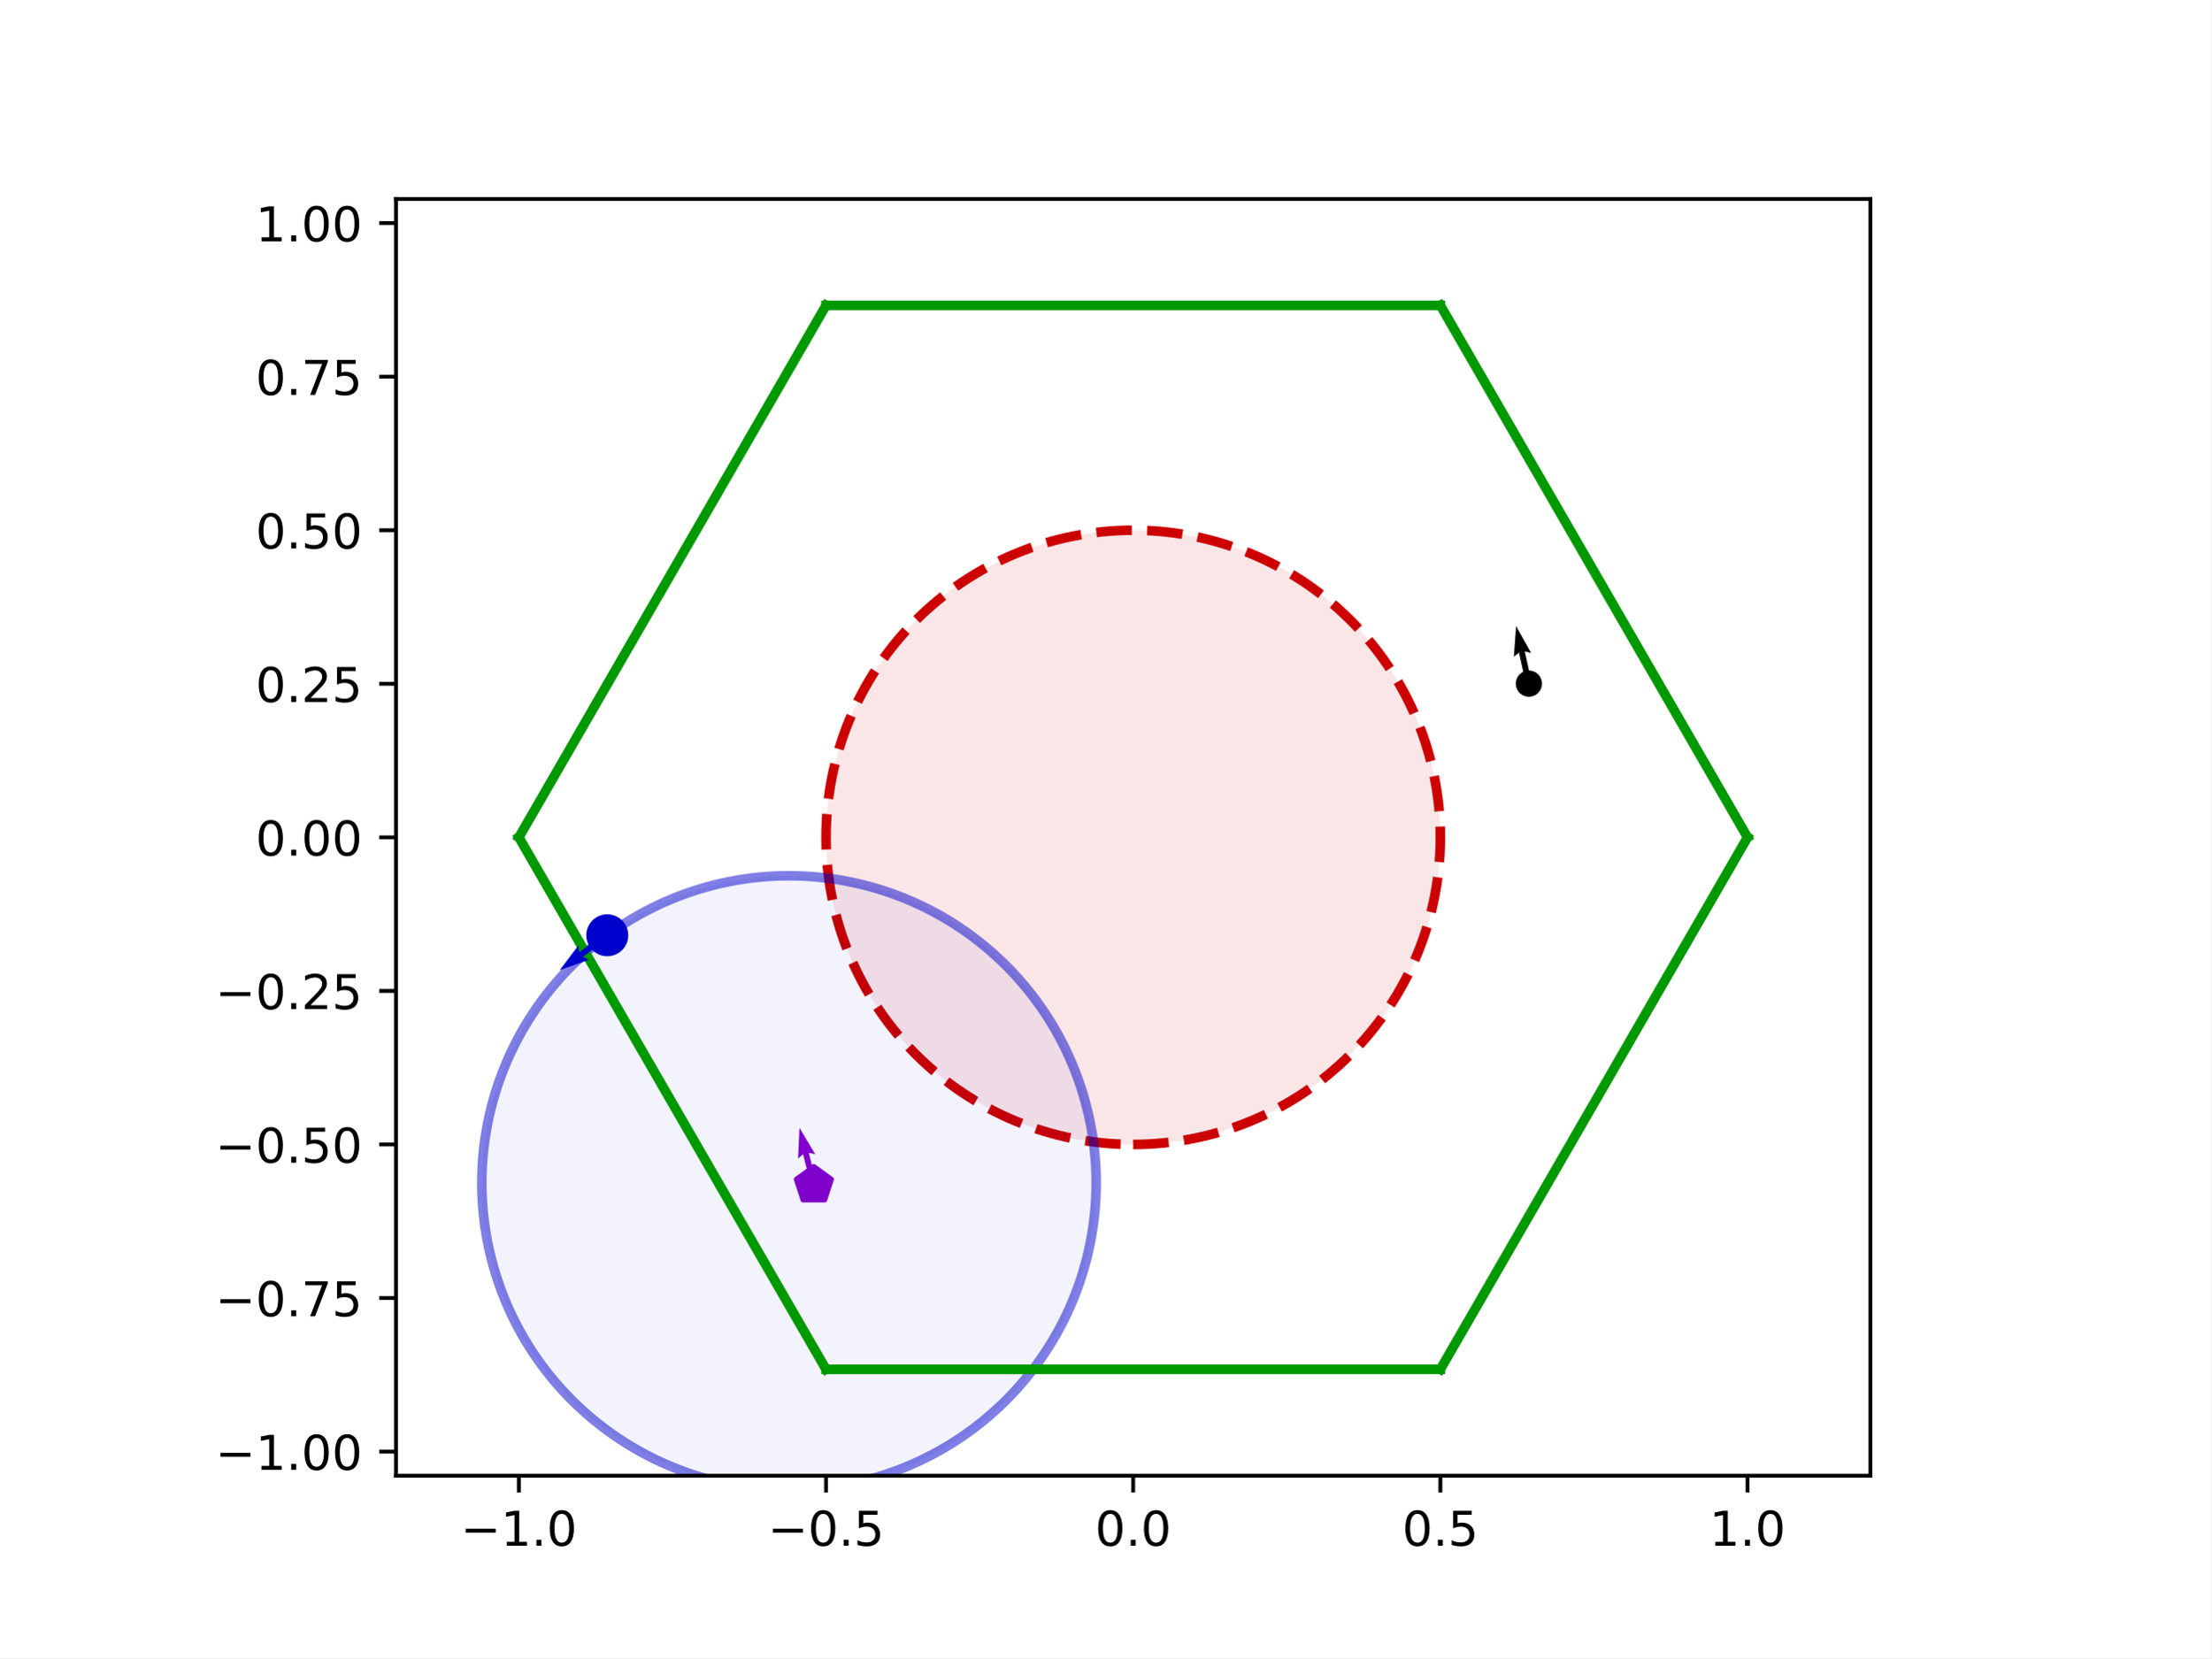
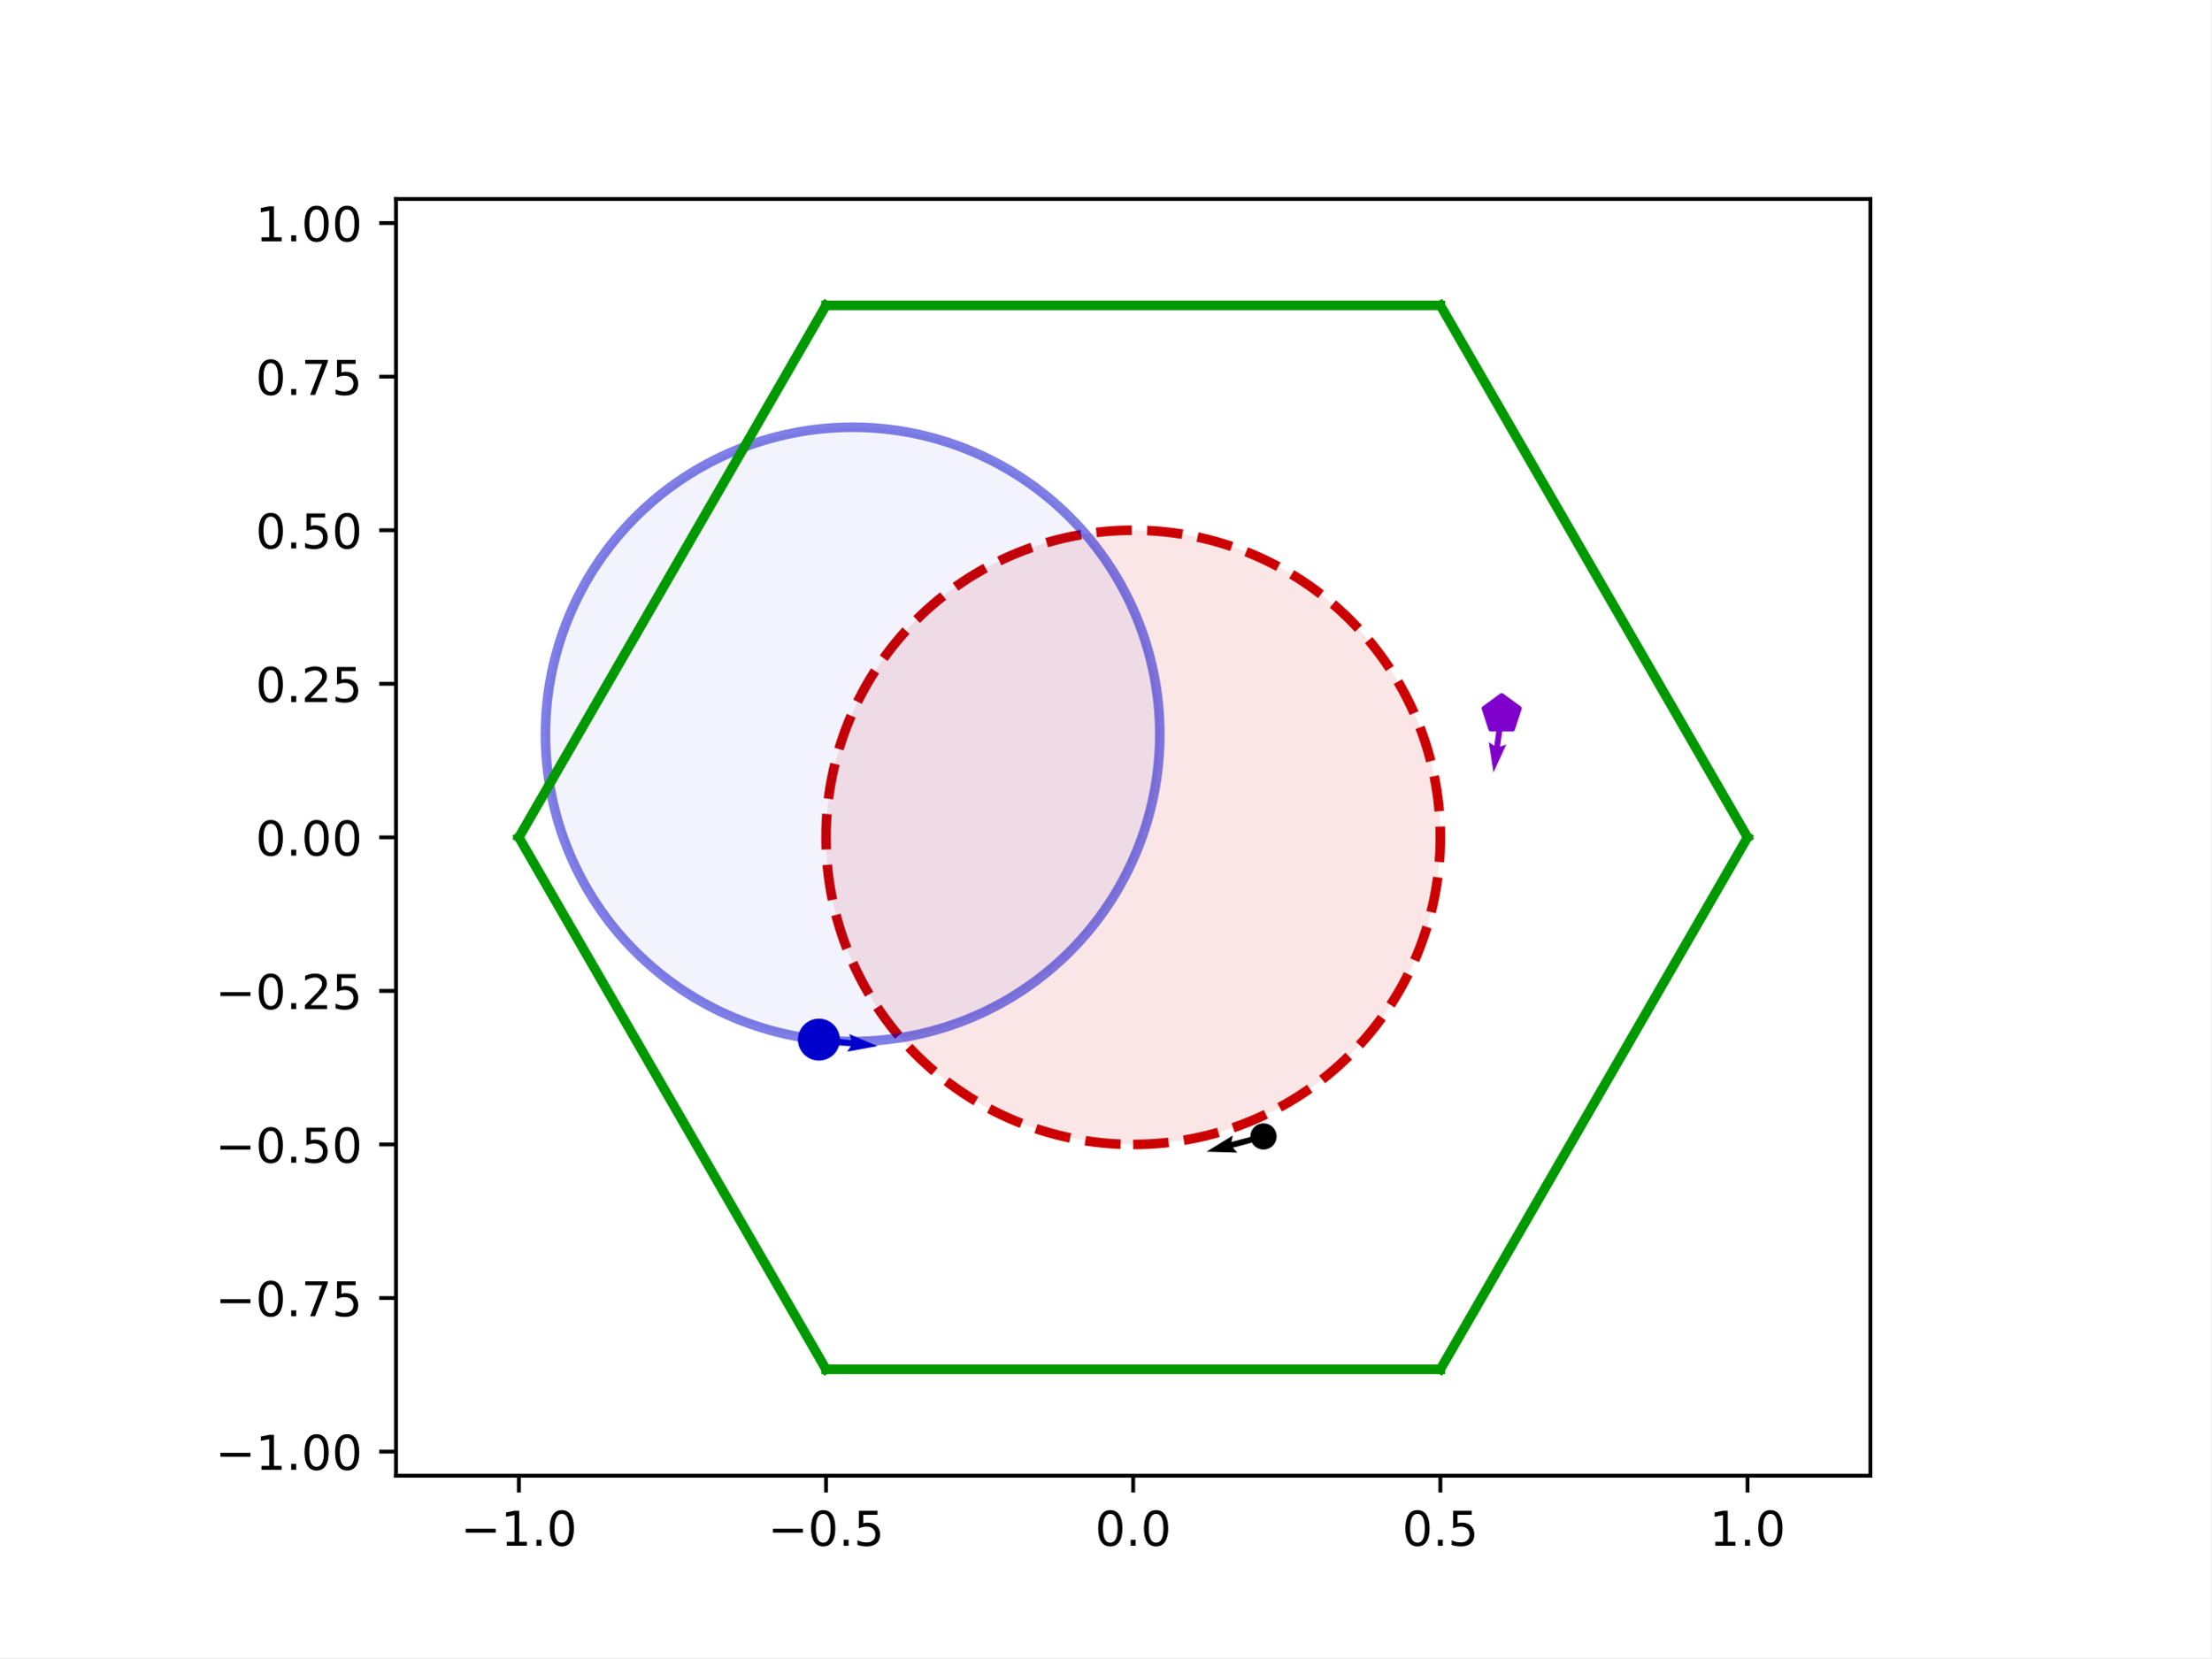
<svg xmlns="http://www.w3.org/2000/svg" xmlns:xlink="http://www.w3.org/1999/xlink" height="345.6pt" version="1.1" viewBox="0 0 460.8 345.6" width="460.8pt">
  <defs>
    <style type="text/css">
*{stroke-linecap:butt;stroke-linejoin:round;}
  </style>
  </defs>
  <g id="figure_1">
    <g id="patch_1">
      <path d="M 0 345.6  L 460.8 345.6  L 460.8 0  L 0 0  z " style="fill:#ffffff;" />
    </g>
    <g id="axes_1">
      <g id="patch_2">
        <path d="M 82.52 307.584  L 389.8 307.584  L 389.8 41.472  L 82.52 41.472  z " style="fill:#ffffff;" />
      </g>
      <g id="patch_3">
-         <path clip-path="url(#pa5d13173cd)" d="M 236.16 238.545  C 253.137 238.545 269.422 231.799 281.427 219.795  C 293.431 207.79 300.177 191.505 300.177 174.528  C 300.177 157.551 293.431 141.266 281.427 129.261  C 269.422 117.257 253.137 110.511 236.16 110.511  C 219.183 110.511 202.898 117.257 190.893 129.261  C 178.889 141.266 172.143 157.551 172.143 174.528  C 172.143 191.505 178.889 207.79 190.893 219.795  C 202.898 231.799 219.183 238.545 236.16 238.545  z " style="fill:#cc0000;fill-opacity:0.1;stroke:#cc0000;stroke-dasharray:7.4,3.2;stroke-dashoffset:0;stroke-linejoin:miter;stroke-width:2;" />
+         <path clip-path="url(#p91037da6b0)" d="M 236.16 238.545  C 253.137 238.545 269.422 231.799 281.427 219.795  C 293.431 207.79 300.177 191.505 300.177 174.528  C 300.177 157.551 293.431 141.266 281.427 129.261  C 269.422 117.257 253.137 110.511 236.16 110.511  C 219.183 110.511 202.898 117.257 190.893 129.261  C 178.889 141.266 172.143 157.551 172.143 174.528  C 172.143 191.505 178.889 207.79 190.893 219.795  C 202.898 231.799 219.183 238.545 236.16 238.545  z " style="fill:#cc0000;fill-opacity:0.1;stroke:#cc0000;stroke-dasharray:7.4,3.2;stroke-dashoffset:0;stroke-linejoin:miter;stroke-width:2;" />
      </g>
      <g id="patch_4">
-         <path clip-path="url(#pa5d13173cd)" d="M 164.426 310.567  C 181.403 310.567 197.687 303.821 209.692 291.817  C 221.697 279.812 228.442 263.527 228.442 246.55  C 228.442 229.573 221.697 213.288 209.692 201.283  C 197.687 189.279 181.403 182.533 164.426 182.533  C 147.448 182.533 131.164 189.279 119.159 201.283  C 107.154 213.288 100.409 229.573 100.409 246.55  C 100.409 263.527 107.154 279.812 119.159 291.817  C 131.164 303.821 147.448 310.567 164.426 310.567  z " style="fill:#0000cc;fill-opacity:0.05;stroke:#0000cc;stroke-linejoin:miter;stroke-opacity:0.5;stroke-width:2;" />
+         <path clip-path="url(#p91037da6b0)" d="M 177.687 217.079  C 194.665 217.079 210.949 210.334 222.954 198.329  C 234.959 186.324 241.704 170.04 241.704 153.062  C 241.704 136.085 234.959 119.801 222.954 107.796  C 210.949 95.791 194.665 89.046 177.687 89.046  C 160.71 89.046 144.426 95.791 132.421 107.796  C 120.416 119.801 113.671 136.085 113.671 153.062  C 113.671 170.04 120.416 186.324 132.421 198.329  C 144.426 210.334 160.71 217.079 177.687 217.079  z " style="fill:#0000cc;fill-opacity:0.05;stroke:#0000cc;stroke-linejoin:miter;stroke-opacity:0.5;stroke-width:2;" />
      </g>
      <g id="matplotlib.axis_1">
        <g id="xtick_1">
          <g id="line2d_1">
            <defs>
-               <path d="M 0 0  L 0 3.5  " id="m0382776be2" style="stroke:#000000;stroke-width:0.8;" />
-             </defs>
-             <g>
-               <use style="stroke:#000000;stroke-width:0.8;" x="108.127" xlink:href="#m0382776be2" y="307.584" />
+               <path d="M 0 0  L 0 3.5  " id="mbb53a6d3f8" style="stroke:#000000;stroke-width:0.8;" />
+             </defs>
+             <g>
+               <use style="stroke:#000000;stroke-width:0.8;" x="108.127" xlink:href="#mbb53a6d3f8" y="307.584" />
            </g>
          </g>
          <g id="text_1">
            <defs>
              <path d="M 10.594 35.5  L 73.188 35.5  L 73.188 27.203  L 10.594 27.203  z " id="DejaVuSans-8722" />
              <path d="M 12.406 8.297  L 28.516 8.297  L 28.516 63.922  L 10.984 60.406  L 10.984 69.391  L 28.422 72.906  L 38.281 72.906  L 38.281 8.297  L 54.391 8.297  L 54.391 0  L 12.406 0  z " id="DejaVuSans-49" />
              <path d="M 10.688 12.406  L 21 12.406  L 21 0  L 10.688 0  z " id="DejaVuSans-46" />
              <path d="M 31.781 66.406  Q 24.172 66.406 20.328 58.906  Q 16.5 51.422 16.5 36.375  Q 16.5 21.391 20.328 13.891  Q 24.172 6.391 31.781 6.391  Q 39.453 6.391 43.281 13.891  Q 47.125 21.391 47.125 36.375  Q 47.125 51.422 43.281 58.906  Q 39.453 66.406 31.781 66.406  z M 31.781 74.219  Q 44.047 74.219 50.516 64.516  Q 56.984 54.828 56.984 36.375  Q 56.984 17.969 50.516 8.266  Q 44.047 -1.422 31.781 -1.422  Q 19.531 -1.422 13.062 8.266  Q 6.594 17.969 6.594 36.375  Q 6.594 54.828 13.062 64.516  Q 19.531 74.219 31.781 74.219  z " id="DejaVuSans-48" />
            </defs>
            <g transform="translate(95.9854 322.1824)scale(0.1 -0.1)">
              <use xlink:href="#DejaVuSans-8722" />
              <use x="83.789" xlink:href="#DejaVuSans-49" />
              <use x="147.412" xlink:href="#DejaVuSans-46" />
              <use x="179.199" xlink:href="#DejaVuSans-48" />
            </g>
          </g>
        </g>
        <g id="xtick_2">
          <g id="line2d_2">
            <g>
-               <use style="stroke:#000000;stroke-width:0.8;" x="172.143" xlink:href="#m0382776be2" y="307.584" />
+               <use style="stroke:#000000;stroke-width:0.8;" x="172.143" xlink:href="#mbb53a6d3f8" y="307.584" />
            </g>
          </g>
          <g id="text_2">
            <defs>
              <path d="M 10.797 72.906  L 49.516 72.906  L 49.516 64.594  L 19.828 64.594  L 19.828 46.734  Q 21.969 47.469 24.109 47.828  Q 26.266 48.188 28.422 48.188  Q 40.625 48.188 47.75 41.5  Q 54.891 34.812 54.891 23.391  Q 54.891 11.625 47.562 5.094  Q 40.234 -1.422 26.906 -1.422  Q 22.312 -1.422 17.547 -0.641  Q 12.797 0.141 7.719 1.703  L 7.719 11.625  Q 12.109 9.234 16.797 8.062  Q 21.484 6.891 26.703 6.891  Q 35.156 6.891 40.078 11.328  Q 45.016 15.766 45.016 23.391  Q 45.016 31 40.078 35.438  Q 35.156 39.891 26.703 39.891  Q 22.75 39.891 18.812 39.016  Q 14.891 38.141 10.797 36.281  z " id="DejaVuSans-53" />
            </defs>
            <g transform="translate(160.002 322.1824)scale(0.1 -0.1)">
              <use xlink:href="#DejaVuSans-8722" />
              <use x="83.789" xlink:href="#DejaVuSans-48" />
              <use x="147.412" xlink:href="#DejaVuSans-46" />
              <use x="179.199" xlink:href="#DejaVuSans-53" />
            </g>
          </g>
        </g>
        <g id="xtick_3">
          <g id="line2d_3">
            <g>
-               <use style="stroke:#000000;stroke-width:0.8;" x="236.16" xlink:href="#m0382776be2" y="307.584" />
+               <use style="stroke:#000000;stroke-width:0.8;" x="236.16" xlink:href="#mbb53a6d3f8" y="307.584" />
            </g>
          </g>
          <g id="text_3">
            <g transform="translate(228.2084 322.1824)scale(0.1 -0.1)">
              <use xlink:href="#DejaVuSans-48" />
              <use x="63.623" xlink:href="#DejaVuSans-46" />
              <use x="95.41" xlink:href="#DejaVuSans-48" />
            </g>
          </g>
        </g>
        <g id="xtick_4">
          <g id="line2d_4">
            <g>
-               <use style="stroke:#000000;stroke-width:0.8;" x="300.177" xlink:href="#m0382776be2" y="307.584" />
+               <use style="stroke:#000000;stroke-width:0.8;" x="300.177" xlink:href="#mbb53a6d3f8" y="307.584" />
            </g>
          </g>
          <g id="text_4">
            <g transform="translate(292.225 322.1824)scale(0.1 -0.1)">
              <use xlink:href="#DejaVuSans-48" />
              <use x="63.623" xlink:href="#DejaVuSans-46" />
              <use x="95.41" xlink:href="#DejaVuSans-53" />
            </g>
          </g>
        </g>
        <g id="xtick_5">
          <g id="line2d_5">
            <g>
-               <use style="stroke:#000000;stroke-width:0.8;" x="364.193" xlink:href="#m0382776be2" y="307.584" />
+               <use style="stroke:#000000;stroke-width:0.8;" x="364.193" xlink:href="#mbb53a6d3f8" y="307.584" />
            </g>
          </g>
          <g id="text_5">
            <g transform="translate(356.2416 322.1824)scale(0.1 -0.1)">
              <use xlink:href="#DejaVuSans-49" />
              <use x="63.623" xlink:href="#DejaVuSans-46" />
              <use x="95.41" xlink:href="#DejaVuSans-48" />
            </g>
          </g>
        </g>
      </g>
      <g id="matplotlib.axis_2">
        <g id="ytick_1">
          <g id="line2d_6">
            <defs>
-               <path d="M 0 0  L -3.5 0  " id="m068e454c33" style="stroke:#000000;stroke-width:0.8;" />
-             </defs>
-             <g>
-               <use style="stroke:#000000;stroke-width:0.8;" x="82.52" xlink:href="#m068e454c33" y="302.561" />
+               <path d="M 0 0  L -3.5 0  " id="m40c92d8b8b" style="stroke:#000000;stroke-width:0.8;" />
+             </defs>
+             <g>
+               <use style="stroke:#000000;stroke-width:0.8;" x="82.52" xlink:href="#m40c92d8b8b" y="302.561" />
            </g>
          </g>
          <g id="text_6">
            <g transform="translate(44.87485 306.3604)scale(0.1 -0.1)">
              <use xlink:href="#DejaVuSans-8722" />
              <use x="83.789" xlink:href="#DejaVuSans-49" />
              <use x="147.412" xlink:href="#DejaVuSans-46" />
              <use x="179.199" xlink:href="#DejaVuSans-48" />
              <use x="242.822" xlink:href="#DejaVuSans-48" />
            </g>
          </g>
        </g>
        <g id="ytick_2">
          <g id="line2d_7">
            <g>
-               <use style="stroke:#000000;stroke-width:0.8;" x="82.52" xlink:href="#m068e454c33" y="270.553" />
+               <use style="stroke:#000000;stroke-width:0.8;" x="82.52" xlink:href="#m40c92d8b8b" y="270.553" />
            </g>
          </g>
          <g id="text_7">
            <defs>
              <path d="M 8.203 72.906  L 55.078 72.906  L 55.078 68.703  L 28.609 0  L 18.312 0  L 43.219 64.594  L 8.203 64.594  z " id="DejaVuSans-55" />
            </defs>
            <g transform="translate(44.87485 274.3521)scale(0.1 -0.1)">
              <use xlink:href="#DejaVuSans-8722" />
              <use x="83.789" xlink:href="#DejaVuSans-48" />
              <use x="147.412" xlink:href="#DejaVuSans-46" />
              <use x="179.199" xlink:href="#DejaVuSans-55" />
              <use x="242.822" xlink:href="#DejaVuSans-53" />
            </g>
          </g>
        </g>
        <g id="ytick_3">
          <g id="line2d_8">
            <g>
-               <use style="stroke:#000000;stroke-width:0.8;" x="82.52" xlink:href="#m068e454c33" y="238.545" />
+               <use style="stroke:#000000;stroke-width:0.8;" x="82.52" xlink:href="#m40c92d8b8b" y="238.545" />
            </g>
          </g>
          <g id="text_8">
            <g transform="translate(44.87485 242.3438)scale(0.1 -0.1)">
              <use xlink:href="#DejaVuSans-8722" />
              <use x="83.789" xlink:href="#DejaVuSans-48" />
              <use x="147.412" xlink:href="#DejaVuSans-46" />
              <use x="179.199" xlink:href="#DejaVuSans-53" />
              <use x="242.822" xlink:href="#DejaVuSans-48" />
            </g>
          </g>
        </g>
        <g id="ytick_4">
          <g id="line2d_9">
            <g>
-               <use style="stroke:#000000;stroke-width:0.8;" x="82.52" xlink:href="#m068e454c33" y="206.536" />
+               <use style="stroke:#000000;stroke-width:0.8;" x="82.52" xlink:href="#m40c92d8b8b" y="206.536" />
            </g>
          </g>
          <g id="text_9">
            <defs>
              <path d="M 19.188 8.297  L 53.609 8.297  L 53.609 0  L 7.328 0  L 7.328 8.297  Q 12.938 14.109 22.625 23.891  Q 32.328 33.688 34.812 36.531  Q 39.547 41.844 41.422 45.531  Q 43.312 49.219 43.312 52.781  Q 43.312 58.594 39.234 62.25  Q 35.156 65.922 28.609 65.922  Q 23.969 65.922 18.812 64.312  Q 13.672 62.703 7.812 59.422  L 7.812 69.391  Q 13.766 71.781 18.938 73  Q 24.125 74.219 28.422 74.219  Q 39.75 74.219 46.484 68.547  Q 53.219 62.891 53.219 53.422  Q 53.219 48.922 51.531 44.891  Q 49.859 40.875 45.406 35.406  Q 44.188 33.984 37.641 27.219  Q 31.109 20.453 19.188 8.297  z " id="DejaVuSans-50" />
            </defs>
            <g transform="translate(44.87485 210.3355)scale(0.1 -0.1)">
              <use xlink:href="#DejaVuSans-8722" />
              <use x="83.789" xlink:href="#DejaVuSans-48" />
              <use x="147.412" xlink:href="#DejaVuSans-46" />
              <use x="179.199" xlink:href="#DejaVuSans-50" />
              <use x="242.822" xlink:href="#DejaVuSans-53" />
            </g>
          </g>
        </g>
        <g id="ytick_5">
          <g id="line2d_10">
            <g>
-               <use style="stroke:#000000;stroke-width:0.8;" x="82.52" xlink:href="#m068e454c33" y="174.528" />
+               <use style="stroke:#000000;stroke-width:0.8;" x="82.52" xlink:href="#m40c92d8b8b" y="174.528" />
            </g>
          </g>
          <g id="text_10">
            <g transform="translate(53.25454 178.3272)scale(0.1 -0.1)">
              <use xlink:href="#DejaVuSans-48" />
              <use x="63.623" xlink:href="#DejaVuSans-46" />
              <use x="95.41" xlink:href="#DejaVuSans-48" />
              <use x="159.033" xlink:href="#DejaVuSans-48" />
            </g>
          </g>
        </g>
        <g id="ytick_6">
          <g id="line2d_11">
            <g>
-               <use style="stroke:#000000;stroke-width:0.8;" x="82.52" xlink:href="#m068e454c33" y="142.52" />
+               <use style="stroke:#000000;stroke-width:0.8;" x="82.52" xlink:href="#m40c92d8b8b" y="142.52" />
            </g>
          </g>
          <g id="text_11">
            <g transform="translate(53.25454 146.3189)scale(0.1 -0.1)">
              <use xlink:href="#DejaVuSans-48" />
              <use x="63.623" xlink:href="#DejaVuSans-46" />
              <use x="95.41" xlink:href="#DejaVuSans-50" />
              <use x="159.033" xlink:href="#DejaVuSans-53" />
            </g>
          </g>
        </g>
        <g id="ytick_7">
          <g id="line2d_12">
            <g>
-               <use style="stroke:#000000;stroke-width:0.8;" x="82.52" xlink:href="#m068e454c33" y="110.511" />
+               <use style="stroke:#000000;stroke-width:0.8;" x="82.52" xlink:href="#m40c92d8b8b" y="110.511" />
            </g>
          </g>
          <g id="text_12">
            <g transform="translate(53.25454 114.3106)scale(0.1 -0.1)">
              <use xlink:href="#DejaVuSans-48" />
              <use x="63.623" xlink:href="#DejaVuSans-46" />
              <use x="95.41" xlink:href="#DejaVuSans-53" />
              <use x="159.033" xlink:href="#DejaVuSans-48" />
            </g>
          </g>
        </g>
        <g id="ytick_8">
          <g id="line2d_13">
            <g>
-               <use style="stroke:#000000;stroke-width:0.8;" x="82.52" xlink:href="#m068e454c33" y="78.503" />
+               <use style="stroke:#000000;stroke-width:0.8;" x="82.52" xlink:href="#m40c92d8b8b" y="78.503" />
            </g>
          </g>
          <g id="text_13">
            <g transform="translate(53.25454 82.30232)scale(0.1 -0.1)">
              <use xlink:href="#DejaVuSans-48" />
              <use x="63.623" xlink:href="#DejaVuSans-46" />
              <use x="95.41" xlink:href="#DejaVuSans-55" />
              <use x="159.033" xlink:href="#DejaVuSans-53" />
            </g>
          </g>
        </g>
        <g id="ytick_9">
          <g id="line2d_14">
            <g>
-               <use style="stroke:#000000;stroke-width:0.8;" x="82.52" xlink:href="#m068e454c33" y="46.495" />
+               <use style="stroke:#000000;stroke-width:0.8;" x="82.52" xlink:href="#m40c92d8b8b" y="46.495" />
            </g>
          </g>
          <g id="text_14">
            <g transform="translate(53.25454 50.29402)scale(0.1 -0.1)">
              <use xlink:href="#DejaVuSans-49" />
              <use x="63.623" xlink:href="#DejaVuSans-46" />
              <use x="95.41" xlink:href="#DejaVuSans-48" />
              <use x="159.033" xlink:href="#DejaVuSans-48" />
            </g>
          </g>
        </g>
      </g>
      <g id="line2d_15">
-         <path clip-path="url(#pa5d13173cd)" d="M 300.177 63.648  L 172.143 63.648  " style="fill:none;stroke:#009900;stroke-linecap:square;stroke-width:2;" />
+         <path clip-path="url(#p91037da6b0)" d="M 300.177 63.648  L 172.143 63.648  " style="fill:none;stroke:#009900;stroke-linecap:square;stroke-width:2;" />
      </g>
      <g id="line2d_16">
-         <path clip-path="url(#pa5d13173cd)" d="M 172.143 63.648  L 108.127 174.528  " style="fill:none;stroke:#009900;stroke-linecap:square;stroke-width:2;" />
+         <path clip-path="url(#p91037da6b0)" d="M 172.143 63.648  L 108.127 174.528  " style="fill:none;stroke:#009900;stroke-linecap:square;stroke-width:2;" />
      </g>
      <g id="line2d_17">
-         <path clip-path="url(#pa5d13173cd)" d="M 108.127 174.528  L 172.143 285.408  " style="fill:none;stroke:#009900;stroke-linecap:square;stroke-width:2;" />
+         <path clip-path="url(#p91037da6b0)" d="M 108.127 174.528  L 172.143 285.408  " style="fill:none;stroke:#009900;stroke-linecap:square;stroke-width:2;" />
      </g>
      <g id="line2d_18">
-         <path clip-path="url(#pa5d13173cd)" d="M 172.143 285.408  L 300.177 285.408  " style="fill:none;stroke:#009900;stroke-linecap:square;stroke-width:2;" />
+         <path clip-path="url(#p91037da6b0)" d="M 172.143 285.408  L 300.177 285.408  " style="fill:none;stroke:#009900;stroke-linecap:square;stroke-width:2;" />
      </g>
      <g id="line2d_19">
-         <path clip-path="url(#pa5d13173cd)" d="M 300.177 285.408  L 364.193 174.528  " style="fill:none;stroke:#009900;stroke-linecap:square;stroke-width:2;" />
+         <path clip-path="url(#p91037da6b0)" d="M 300.177 285.408  L 364.193 174.528  " style="fill:none;stroke:#009900;stroke-linecap:square;stroke-width:2;" />
      </g>
      <g id="line2d_20">
-         <path clip-path="url(#pa5d13173cd)" d="M 364.193 174.528  L 300.177 63.648  " style="fill:none;stroke:#009900;stroke-linecap:square;stroke-width:2;" />
+         <path clip-path="url(#p91037da6b0)" d="M 364.193 174.528  L 300.177 63.648  " style="fill:none;stroke:#009900;stroke-linecap:square;stroke-width:2;" />
      </g>
      <g id="patch_5">
        <path d="M 82.52 307.584  L 82.52 41.472  " style="fill:none;stroke:#000000;stroke-linecap:square;stroke-linejoin:miter;stroke-width:0.8;" />
      </g>
      <g id="patch_6">
        <path d="M 389.8 307.584  L 389.8 41.472  " style="fill:none;stroke:#000000;stroke-linecap:square;stroke-linejoin:miter;stroke-width:0.8;" />
      </g>
      <g id="patch_7">
        <path d="M 82.52 307.584  L 389.8 307.584  " style="fill:none;stroke:#000000;stroke-linecap:square;stroke-linejoin:miter;stroke-width:0.8;" />
      </g>
      <g id="patch_8">
        <path d="M 82.52 41.472  L 389.8 41.472  " style="fill:none;stroke:#000000;stroke-linecap:square;stroke-linejoin:miter;stroke-width:0.8;" />
      </g>
      <g id="PathCollection_1">
        <defs>
-           <path d="M 0 2.236  C 0.593 2.236 1.162 2 1.581 1.581  C 2 1.162 2.236 0.593 2.236 0  C 2.236 -0.593 2 -1.162 1.581 -1.581  C 1.162 -2 0.593 -2.236 0 -2.236  C -0.593 -2.236 -1.162 -2 -1.581 -1.581  C -2 -1.162 -2.236 -0.593 -2.236 0  C -2.236 0.593 -2 1.162 -1.581 1.581  C -1.162 2 -0.593 2.236 0 2.236  z " id="m48b9a9d0ef" style="stroke:#000000;" />
+           <path d="M 0 2.236  C 0.593 2.236 1.162 2 1.581 1.581  C 2 1.162 2.236 0.593 2.236 0  C 2.236 -0.593 2 -1.162 1.581 -1.581  C 1.162 -2 0.593 -2.236 0 -2.236  C -0.593 -2.236 -1.162 -2 -1.581 -1.581  C -2 -1.162 -2.236 -0.593 -2.236 0  C -2.236 0.593 -2 1.162 -1.581 1.581  C -1.162 2 -0.593 2.236 0 2.236  z " id="m414d4d4d19" style="stroke:#000000;" />
        </defs>
-         <g clip-path="url(#pa5d13173cd)">
-           <use style="stroke:#000000;" x="318.629" xlink:href="#m48b9a9d0ef" y="142.489" />
+         <g clip-path="url(#p91037da6b0)">
+           <use style="stroke:#000000;" x="263.318" xlink:href="#m414d4d4d19" y="236.872" />
        </g>
      </g>
      <g id="Quiver_1">
-         <path clip-path="url(#pa5d13173cd)" d="M 318.029 142.622  L 316.561 136.024  L 315.495 136.89  L 315.96 130.491  L 319.094 136.09  L 317.761 135.757  L 319.229 142.355  L 318.029 142.622  " />
+         <path clip-path="url(#p91037da6b0)" d="M 263.477 237.466  L 256.946 239.212  L 257.857 240.24  L 251.444 240.046  L 256.905 236.678  L 256.629 238.024  L 263.16 236.279  L 263.477 237.466  " />
      </g>
      <g id="PathCollection_2">
        <defs>
-           <path d="M 0 -3.873  L -3.683 -1.197  L -2.276 3.133  L 2.276 3.133  L 3.683 -1.197  z " id="mbec77d0a56" style="stroke:#8000cc;" />
+           <path d="M 0 -3.873  L -3.683 -1.197  L -2.276 3.133  L 2.276 3.133  L 3.683 -1.197  z " id="m6c283cbf30" style="stroke:#8000cc;" />
        </defs>
-         <g clip-path="url(#pa5d13173cd)">
-           <use style="fill:#8000cc;stroke:#8000cc;" x="169.609" xlink:href="#mbec77d0a56" y="246.989" />
+         <g clip-path="url(#p91037da6b0)">
+           <use style="fill:#8000cc;stroke:#8000cc;" x="312.955" xlink:href="#m6c283cbf30" y="148.838" />
        </g>
      </g>
      <g id="Quiver_2">
-         <path clip-path="url(#pa5d13173cd)" d="M 169.013 247.139  L 167.363 240.584  L 166.321 241.48  L 166.608 235.07  L 169.897 240.579  L 168.555 240.284  L 170.205 246.839  L 169.013 247.139  " style="fill:#8000cc;" />
+         <path clip-path="url(#p91037da6b0)" d="M 313.563 148.923  L 312.622 155.618  L 313.925 155.18  L 311.243 161.009  L 310.273 154.667  L 311.405 155.446  L 312.346 148.752  L 313.563 148.923  " style="fill:#8000cc;" />
      </g>
      <g id="PathCollection_3">
        <defs>
-           <path d="M 0 3.873  C 1.027 3.873 2.012 3.465 2.739 2.739  C 3.465 2.012 3.873 1.027 3.873 0  C 3.873 -1.027 3.465 -2.012 2.739 -2.739  C 2.012 -3.465 1.027 -3.873 0 -3.873  C -1.027 -3.873 -2.012 -3.465 -2.739 -2.739  C -3.465 -2.012 -3.873 -1.027 -3.873 0  C -3.873 1.027 -3.465 2.012 -2.739 2.739  C -2.012 3.465 -1.027 3.873 0 3.873  z " id="mc21ebebdd4" style="stroke:#0000cc;" />
+           <path d="M 0 3.873  C 1.027 3.873 2.012 3.465 2.739 2.739  C 3.465 2.012 3.873 1.027 3.873 0  C 3.873 -1.027 3.465 -2.012 2.739 -2.739  C 2.012 -3.465 1.027 -3.873 0 -3.873  C -1.027 -3.873 -2.012 -3.465 -2.739 -2.739  C -3.465 -2.012 -3.873 -1.027 -3.873 0  C -3.873 1.027 -3.465 2.012 -2.739 2.739  C -2.012 3.465 -1.027 3.873 0 3.873  z " id="md874825099" style="stroke:#0000cc;" />
        </defs>
-         <g clip-path="url(#pa5d13173cd)">
-           <use style="fill:#0000cc;stroke:#0000cc;" x="126.551" xlink:href="#mc21ebebdd4" y="194.94" />
+         <g clip-path="url(#p91037da6b0)">
+           <use style="fill:#0000cc;stroke:#0000cc;" x="170.662" xlink:href="#md874825099" y="216.692" />
        </g>
      </g>
      <g id="Quiver_3">
-         <path clip-path="url(#pa5d13173cd)" d="M 126.914 195.435  L 121.464 199.435  L 122.687 200.062  L 116.641 202.212  L 120.505 197.09  L 120.737 198.444  L 126.187 194.444  L 126.914 195.435  " style="fill:#0000cc;" />
+         <path clip-path="url(#p91037da6b0)" d="M 170.729 216.081  L 177.448 216.823  L 176.972 215.534  L 182.879 218.041  L 176.568 219.199  L 177.314 218.045  L 170.594 217.303  L 170.729 216.081  " style="fill:#0000cc;" />
      </g>
    </g>
  </g>
  <defs>
-     <clipPath id="pa5d13173cd">
+     <clipPath id="p91037da6b0">
      <rect height="266.112" width="307.28" x="82.52" y="41.472" />
    </clipPath>
  </defs>
</svg>
